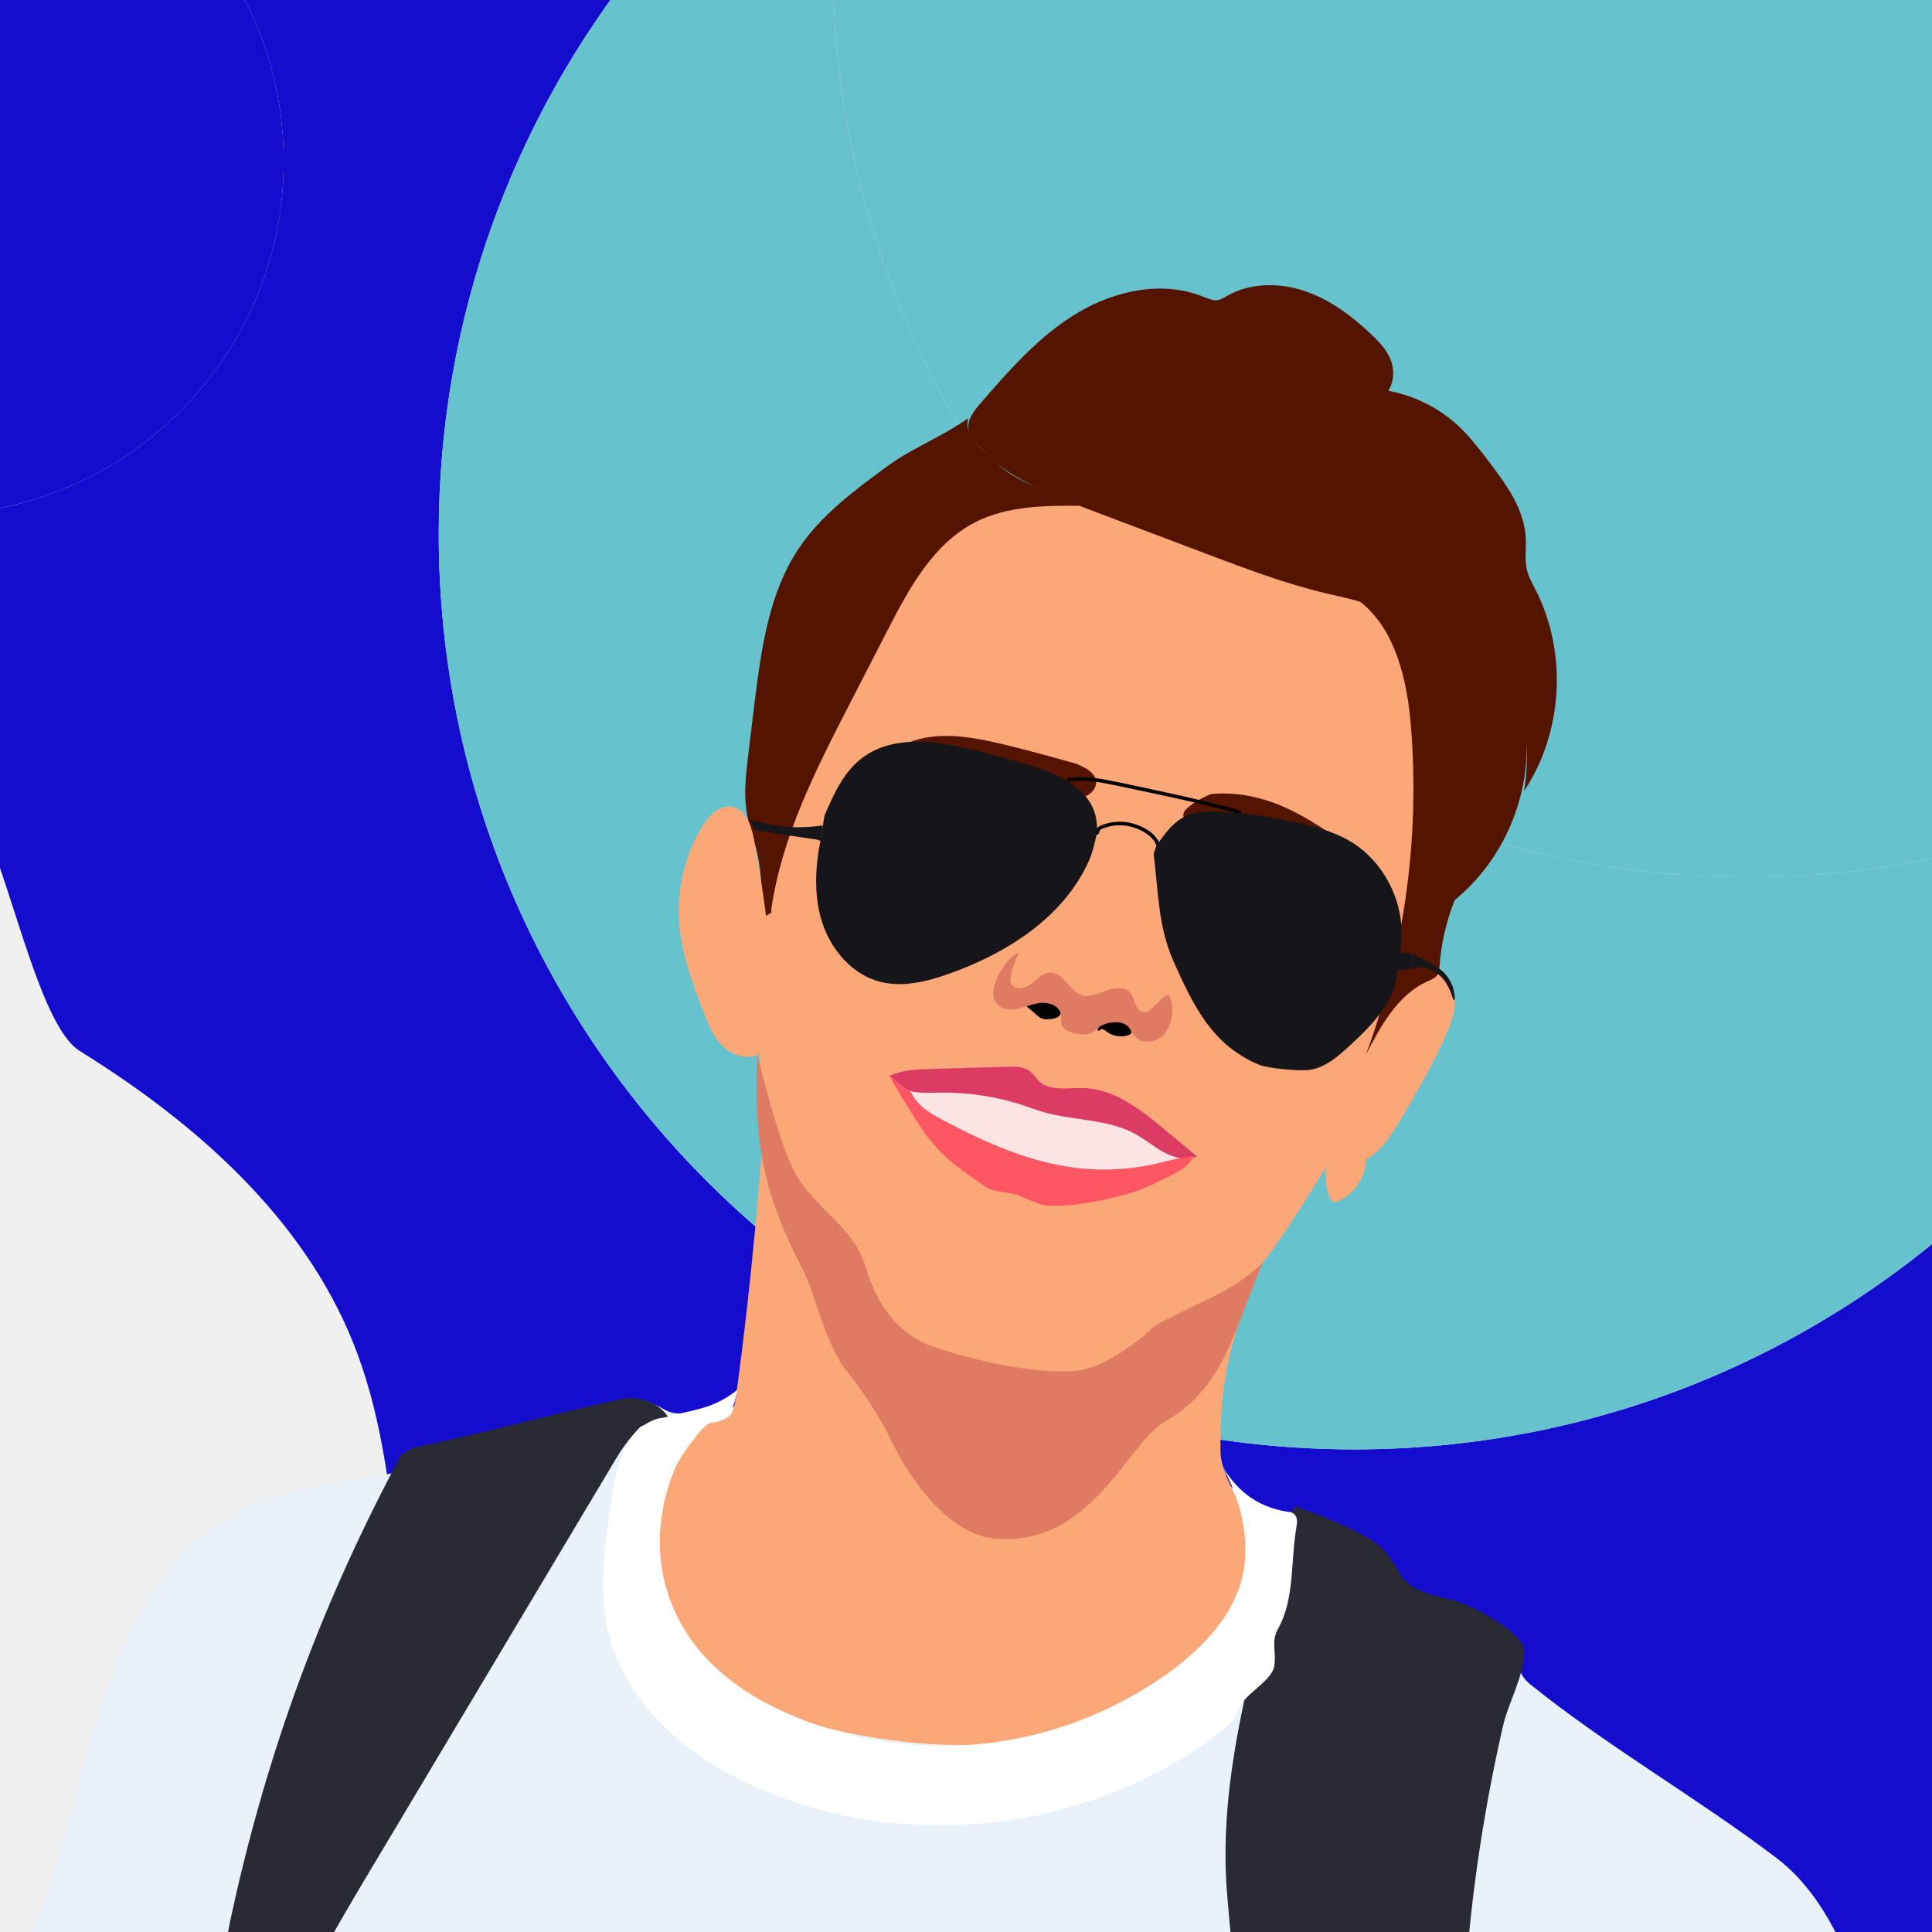
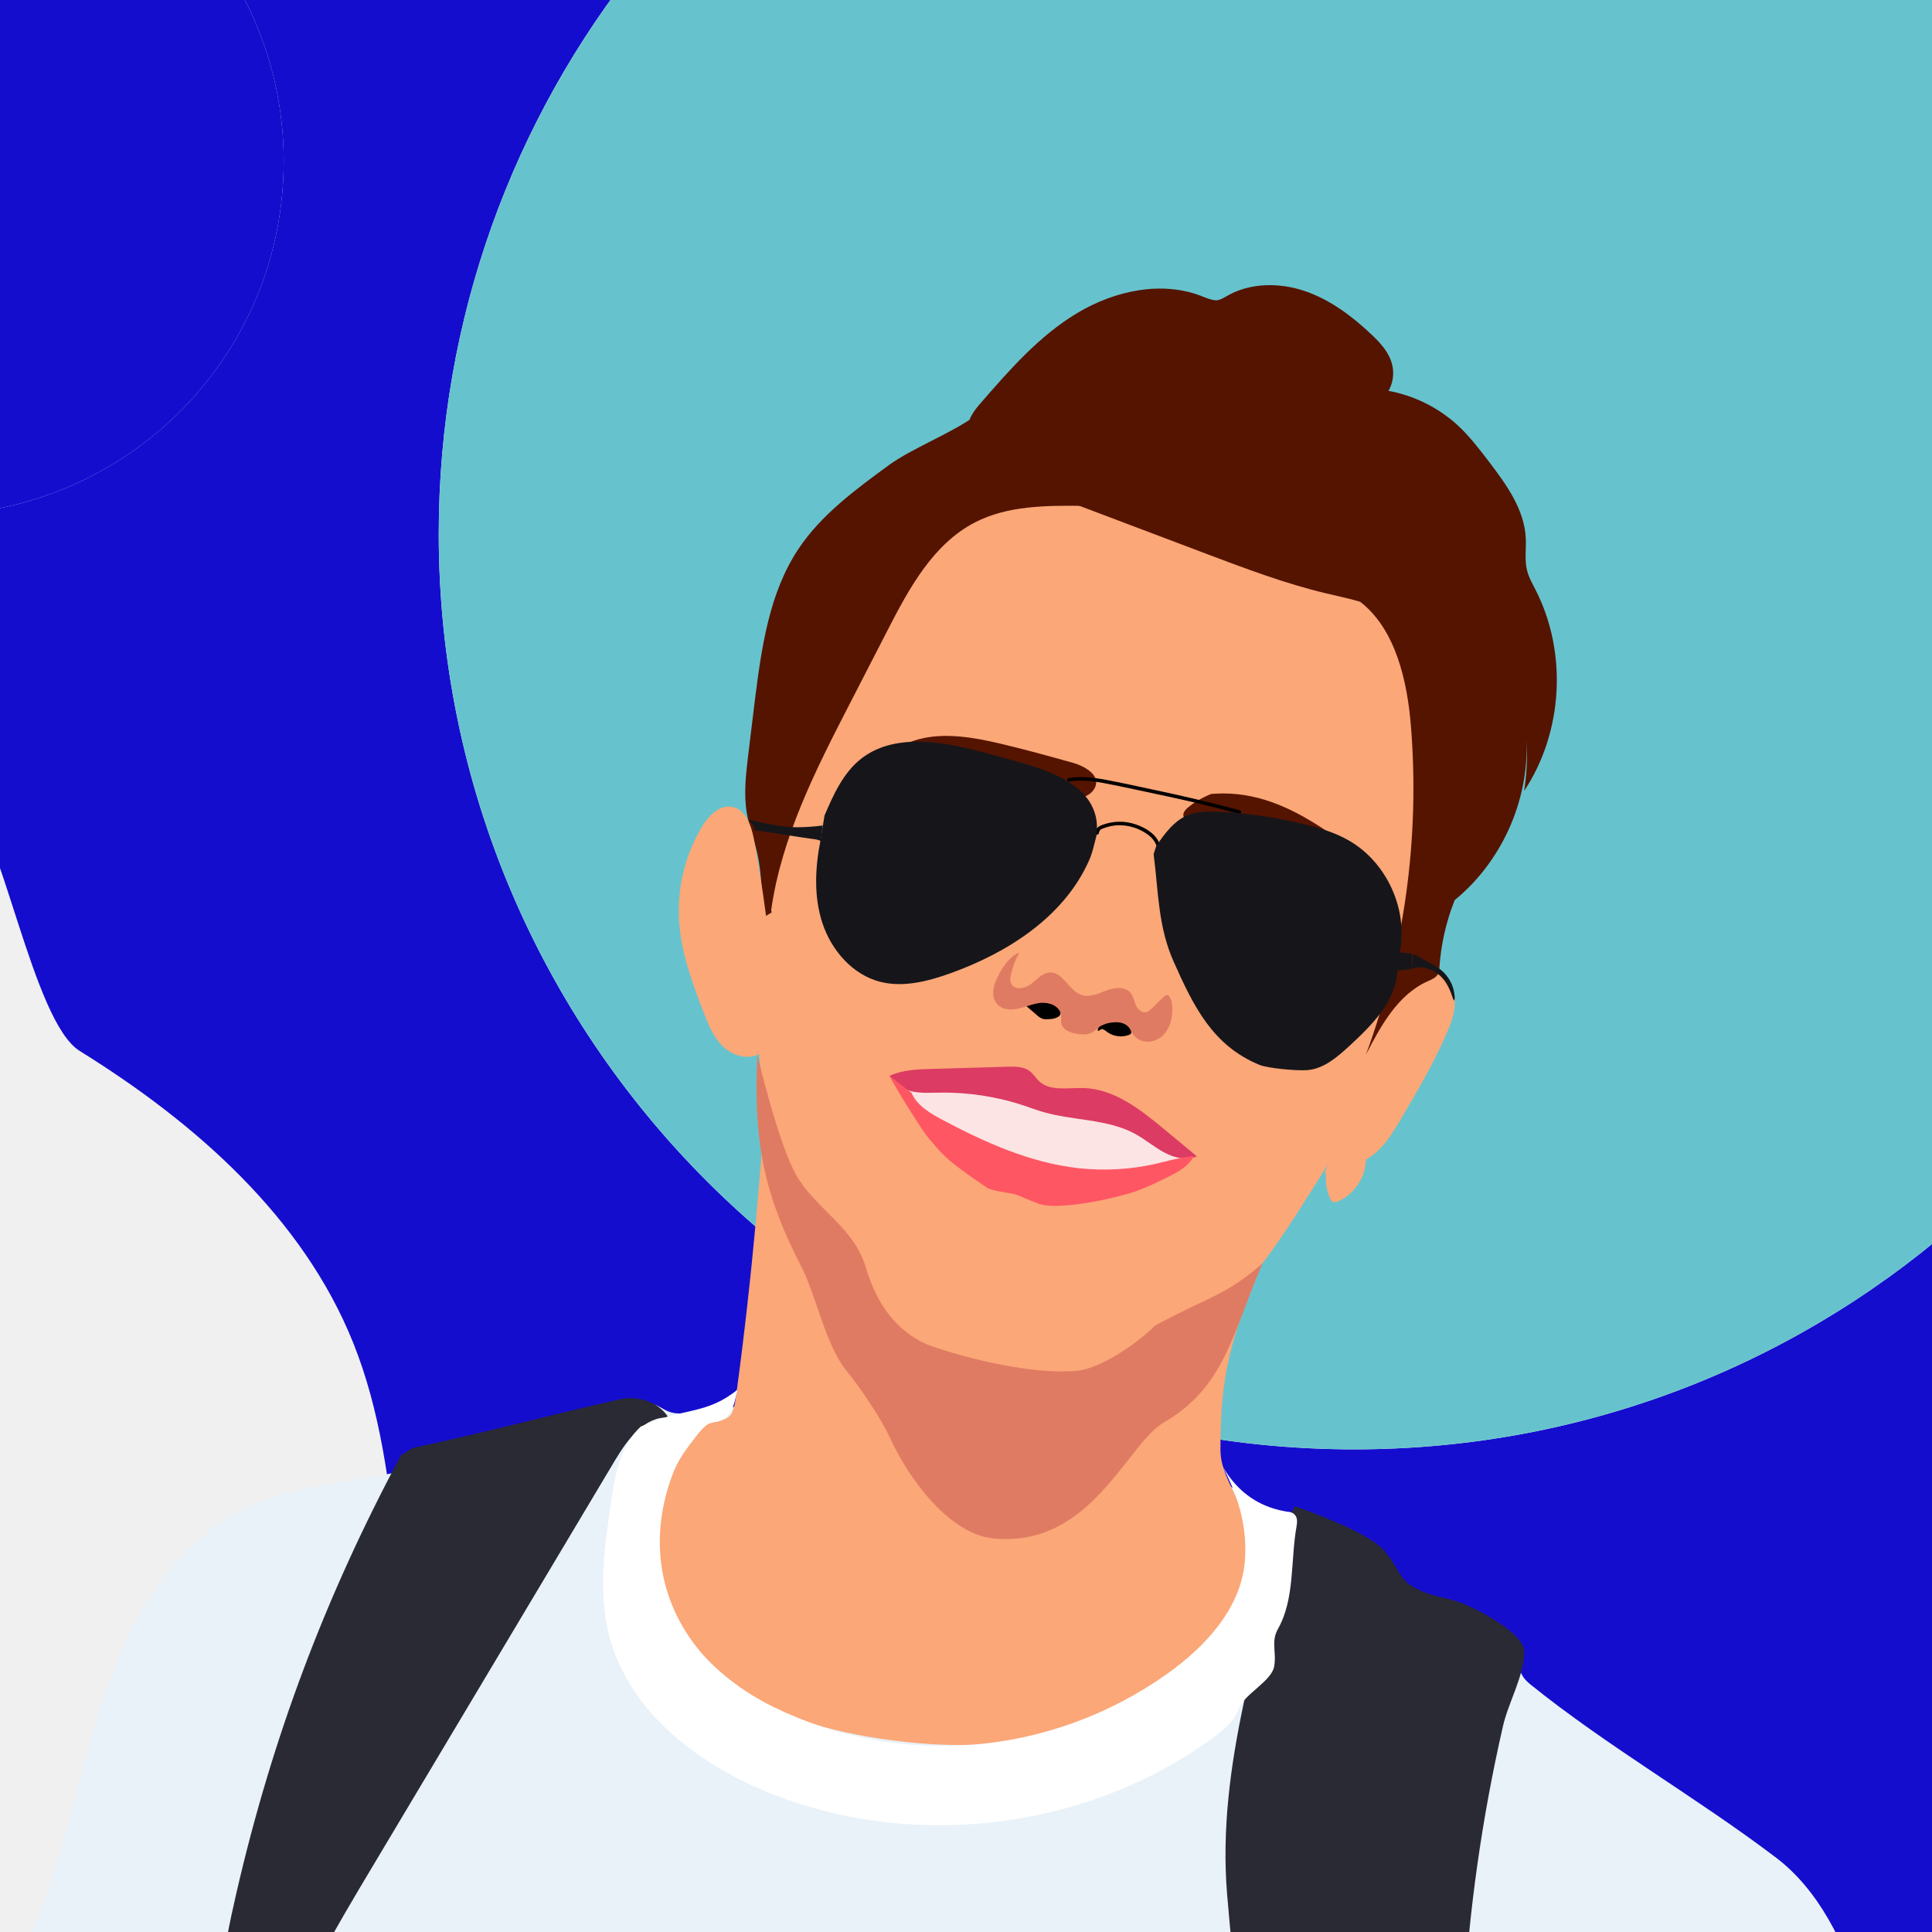
<svg xmlns="http://www.w3.org/2000/svg" width="250" height="250" viewBox="0 0 250 250" fill="none">
  <mask id="mask0_1708_12164" style="mask-type:alpha" maskUnits="userSpaceOnUse" x="0" y="0" width="250" height="250">
    <rect width="250" height="250" fill="#C4C4C4" />
  </mask>
  <g mask="url(#mask0_1708_12164)">
    <path d="M56.773 69.081C56.773 41.065 66.499 15.32 82.757 -4.961H28.731C33.943 2.645 36.725 11.653 36.709 20.873C36.709 44.785 18.377 64.411 -5 66.469V254.919H-4.996V101.911C0.235 106.897 4.171 132.191 10.319 135.999C25.258 145.259 39.216 157.516 45.735 173.837C52.728 191.345 50.359 211.323 56.109 229.278C58.952 238.152 63.737 246.405 67.507 254.922H254.884V156.781C233.847 175.899 205.903 187.547 175.24 187.547C109.812 187.547 56.773 134.508 56.773 69.081Z" fill="#150DCE" />
    <path d="M36.713 20.873C36.728 11.652 33.944 2.644 28.731 -4.961L-4.996 -4.961V66.469C18.381 64.411 36.713 44.785 36.713 20.873Z" fill="#150DCE" />
-     <path d="M226.234 113.506C160.806 113.506 107.765 60.467 107.765 -4.961H82.758C66.499 15.32 56.773 41.065 56.773 69.081C56.773 134.508 109.813 187.547 175.24 187.547C205.904 187.547 233.847 175.897 254.884 156.781V110.017C245.511 112.341 235.89 113.512 226.234 113.506Z" fill="#66C3CD" />
-     <path d="M226.234 113.506C235.89 113.512 245.512 112.34 254.884 110.015V-4.961H107.766C107.766 60.467 160.806 113.506 226.234 113.506Z" fill="#66C3CD" />
+     <path d="M258 -4.961C258 -16.455 164 -4.963 107.765 -4.963H82.758C66.499 15.318 56.773 41.062 56.773 69.079C56.773 134.506 109.813 187.545 175.24 187.545C205.904 187.545 233.847 175.895 254.884 156.779V110.014C254.884 91.5 258 6.533 258 -4.961Z" fill="#66C3CD" />
    <path d="M118.351 70.033C107.553 84.255 100.705 101.081 98.503 118.805C97.126 129.98 97.707 141.645 102.16 151.978C106.614 162.311 114.588 173.229 125.5 176C129.31 176.964 134.067 177.347 138 177.5C141.626 177.638 145.269 175.507 148.773 174.573C157.802 172.154 163.617 163.658 168.621 155.774C173.182 148.595 177.788 141.323 180.328 133.225C181.338 130.026 181.996 126.719 182.547 123.413C184.017 114.619 184.627 105.703 184.368 96.792C184.215 91.204 183.634 85.356 180.496 80.718C176.686 75.054 169.892 72.329 163.495 69.91L156.149 67.139C150.686 65.073 145.116 62.991 139.286 62.669C131.961 62.301 124.77 64.724 119.162 69.451" fill="#FBA777" />
    <path d="M110.21 102.059C113.654 98.967 118.612 98.002 123.218 98.477C127.824 98.952 132.185 100.712 136.455 102.503C137.496 102.932 138.582 103.376 139.684 103.253C140.786 103.131 141.918 102.228 141.842 101.11C141.765 99.993 140.189 99.089 138.888 98.722C135.705 97.834 132.522 96.946 129.309 96.196C126.095 95.446 122.315 94.757 118.933 95.645C115.551 96.533 112.613 98.998 109.904 101.355" fill="#551400" />
    <path d="M156.701 102.746C156.701 102.746 155.094 103.359 153.87 104.369C153.518 104.645 153.151 104.981 153.12 105.425C153.09 105.869 153.656 106.466 154.192 106.742C157.466 108.365 161.338 108.058 164.919 108.763C170.612 109.865 175.708 113.676 178.37 118.82C178.921 116.447 178.08 113.921 176.626 111.962C175.172 110.002 173.167 108.533 171.132 107.186C166.847 104.369 162.394 102.41 157.267 102.7L156.701 102.746Z" fill="#551400" />
    <path d="M117.066 140.332C123.202 139.276 129.461 140.822 135.491 142.338L140.479 143.608C142.377 144.083 144.305 144.573 146.065 145.399C147.123 145.926 148.15 146.514 149.141 147.16L153.732 150.022C153.166 150.834 152.186 151.201 151.253 151.492C148.1 152.426 144.764 152.671 141.474 152.793C137.878 152.916 134.205 152.885 130.823 151.691C127.166 150.39 124.105 147.833 121.152 145.338C119.514 143.96 117.846 142.552 116.668 140.761L117.066 140.332Z" fill="#FCE4E4" />
    <path d="M117.128 140.56C119.588 140.167 122.09 140.111 124.566 140.391C127.06 140.636 129.539 141.142 131.972 141.708C134.405 142.274 136.9 142.933 139.364 143.545C141.827 144.157 144.153 144.678 146.342 145.795C147.428 146.364 148.485 146.988 149.509 147.663L152.8 149.714L153.611 150.219L153.534 149.913C152.83 150.893 151.468 151.214 150.351 151.49C148.973 151.84 147.572 152.091 146.158 152.24C144.75 152.393 143.327 152.485 141.904 152.546C140.481 152.607 139.134 152.638 137.741 152.592C135.002 152.516 132.232 152.118 129.707 151C127.182 149.883 125.208 148.382 123.204 146.744C122.194 145.918 121.184 145.076 120.189 144.219C119.188 143.375 118.266 142.443 117.434 141.432C117.235 141.187 117.052 140.912 116.868 140.652L116.838 140.927L117.235 140.499C117.434 140.284 117.113 139.963 116.914 140.177L116.516 140.606C116.479 140.64 116.455 140.686 116.446 140.736C116.438 140.786 116.447 140.837 116.47 140.881C117.97 143.116 120.143 144.8 122.178 146.499C124.214 148.199 126.356 149.867 128.759 151.046C129.979 151.661 131.269 152.129 132.6 152.439C133.973 152.751 135.371 152.94 136.777 153.005C138.216 153.097 139.654 153.082 141.077 153.036C142.501 152.99 143.985 152.914 145.439 152.776C146.895 152.644 148.342 152.419 149.77 152.102C150.443 151.949 151.116 151.781 151.774 151.566C152.335 151.388 152.862 151.119 153.335 150.77C153.556 150.588 153.752 150.377 153.917 150.143C153.946 150.089 153.955 150.027 153.941 149.967C153.927 149.908 153.891 149.856 153.84 149.821L150.519 147.739C149.448 147.081 148.392 146.392 147.306 145.78C145.133 144.571 142.761 143.943 140.358 143.331C137.956 142.718 135.385 142.06 132.89 141.463C130.396 140.866 127.947 140.33 125.438 140.024C122.928 139.718 120.434 139.641 117.939 139.978C117.633 140.009 117.312 140.055 117.006 140.116C116.7 140.177 116.838 140.606 117.128 140.56Z" fill="white" />
    <path d="M115.322 139.534C115.934 140.514 117.066 141.049 118.183 141.264C119.3 141.478 120.463 141.401 121.611 141.386C125.333 141.328 129.038 141.903 132.568 143.085C133.349 143.346 134.114 143.636 134.894 143.866C138.873 145.045 143.326 144.754 146.953 146.759C148.238 147.479 149.371 148.443 150.656 149.132C151.942 149.821 153.533 150.204 154.88 149.637L150.733 146.193C147.626 143.606 144.183 140.881 140.143 140.789C138.169 140.743 135.904 141.248 134.466 139.917C134.037 139.503 133.731 138.983 133.257 138.615C132.476 138.003 131.375 138.003 130.38 138.034L120.463 138.324C118.642 138.37 116.76 138.447 115.107 139.212L115.322 139.534Z" fill="#DC3B63" />
    <path d="M117.954 141.415C118.673 143.069 120.356 144.064 121.948 144.906C127.503 147.86 133.364 150.478 139.608 151.167C142.859 151.515 146.145 151.339 149.34 150.646C151.039 150.263 152.722 149.743 154.467 149.59C153.824 150.922 152.416 151.657 151.1 152.315C149.784 152.973 148.468 153.616 147.091 154.106C144.321 155.101 136.792 156.708 134.359 155.744C133.976 155.591 132.262 154.917 131.88 154.733C130.915 154.274 128.543 154.244 127.656 153.647C122.116 149.911 121.948 149.33 120.112 147.217C119.469 146.498 116.056 141.109 115.107 139.211L117.954 141.415Z" fill="#FF5663" />
    <path d="M132.324 129.767C133.556 129.586 134.81 129.627 136.028 129.889C136.578 130.012 137.221 130.318 137.252 130.884C137.282 131.451 136.976 131.558 136.655 131.711C136.316 131.83 135.958 131.887 135.599 131.879C135.374 131.909 135.145 131.894 134.926 131.834C134.644 131.732 134.389 131.57 134.176 131.359L132.431 129.859L132.324 129.767Z" fill="black" />
    <path d="M128.988 126.626C128.513 127.652 128.238 128.953 128.957 129.841C129.676 130.729 130.855 130.729 131.895 130.484C132.936 130.239 133.9 129.779 134.956 129.749C136.012 129.718 137.221 130.346 137.312 131.402C137.343 131.693 137.282 131.999 137.312 132.305C137.42 133.331 138.629 133.698 139.654 133.821C141.567 134.035 141.597 133.147 142.546 132.749C143.495 132.351 144.658 132.137 145.515 132.703C146.372 133.27 146.525 133.913 147.168 134.387C148.147 135.107 149.647 134.816 150.504 133.959C151.361 133.101 151.713 131.8 151.697 130.575C151.697 129.963 151.605 129.29 151.208 128.815C150.81 128.34 149.249 130.591 148.422 130.943C147.856 131.172 147.259 130.667 146.999 130.116C146.739 129.565 146.663 128.922 146.28 128.463C145.561 127.606 144.199 127.774 143.158 128.172C142.118 128.57 141.001 129.106 139.945 128.754C138.322 128.218 137.588 125.784 135.874 125.845C134.895 125.861 134.191 126.733 133.426 127.33C132.66 127.927 131.314 128.172 130.855 127.3C130.671 126.932 130.732 126.473 130.824 126.075C131.041 125.093 131.402 124.149 131.895 123.273C131.895 123.273 130.426 123.595 128.988 126.626Z" fill="#E07B63" />
    <path d="M142.056 133.33C142.13 133.567 142.454 133.085 142.668 133.162C142.882 133.249 143.079 133.373 143.25 133.529C143.655 133.825 144.128 134.015 144.625 134.081C145.122 134.148 145.627 134.09 146.096 133.912C146.2 133.878 146.29 133.814 146.356 133.728C146.377 133.674 146.386 133.616 146.383 133.558C146.381 133.5 146.366 133.444 146.341 133.391C146.081 132.657 145.239 132.259 144.459 132.274C143.678 132.289 143.165 132.401 142.461 132.738C142.461 132.738 141.956 133.008 142.056 133.33Z" fill="black" />
-     <path d="M99.79 117.761C101.136 108.27 105.589 99.544 109.981 91.018L114.848 81.557C117.633 76.138 120.739 70.397 126.157 67.596C130.395 65.407 135.4 65.407 140.189 65.453C136.976 64.029 133.471 63.126 130.533 61.182C129.554 60.523 128.559 59.62 127.258 58.365C125.958 57.11 124.856 55.87 125.284 54.109C122.239 56.329 118.061 57.982 115.016 60.187C110.685 63.356 106.247 66.616 103.279 71.086C99.529 76.766 98.55 83.761 97.693 90.497C97.402 92.931 97.096 95.38 96.805 97.814C96.515 100.248 96.224 102.759 96.637 105.208C96.928 106.953 97.586 108.637 97.984 110.382C98.611 113.138 98.596 116.001 98.565 118.848L99.851 118.067" fill="#551400" />
+     <path d="M99.79 117.763C101.136 108.272 105.589 99.546 109.981 91.02L114.848 81.559C117.633 76.14 120.739 70.399 126.157 67.598C130.395 65.409 135.4 65.409 140.189 65.455C136.976 64.031 134.438 62.446 131.5 60.502C130.521 59.844 129.301 59.255 128 58C126.699 56.745 125.728 55.604 126.157 53.844C123.111 56.063 118.061 57.984 115.016 60.189C110.685 63.358 106.247 66.618 103.279 71.088C99.529 76.768 98.55 83.763 97.693 90.499C97.402 92.933 97.096 95.382 96.805 97.817C96.515 100.25 96.224 102.761 96.637 105.21C96.928 106.955 97.586 108.639 97.984 110.385C98.611 113.14 98.596 116.003 98.565 118.85L99.851 118.069" fill="#551400" />
    <path d="M98.565 136.19C97.127 137.231 95 136.726 93.684 135.532C92.368 134.338 91.679 132.638 91.036 130.97C89.567 127.158 88.129 123.239 87.869 119.152C87.615 114.945 88.617 110.757 90.746 107.12C91.618 105.619 93.118 104.043 94.832 104.425C96.545 104.808 97.234 106.89 97.571 108.65C98.458 113.457 99.162 118.31 99.683 123.178C100.142 127.556 100.738 132.378 98.565 136.19Z" fill="#FBA777" />
    <path d="M171.576 152.117C171.513 153.091 171.681 154.066 172.065 154.964C172.157 155.209 172.295 155.469 172.54 155.546C172.76 155.587 172.987 155.549 173.182 155.439C175.264 154.52 176.702 152.316 176.748 150.05C178.829 148.902 180.13 146.759 181.324 144.723C183.435 141.125 185.547 137.528 187.2 133.701C187.827 132.247 188.409 130.67 188.21 129.093C188.011 127.516 186.802 125.94 185.211 125.863C183.619 125.786 182.548 126.935 181.63 128.052C177.819 132.706 175.845 138.538 173.932 144.248L171.453 151.703" fill="#FBA777" />
    <path d="M176.029 77.886C180.62 81.453 182.12 88.204 182.579 94.021C183.731 108.415 181.747 122.887 176.764 136.44C178.692 132.705 180.896 128.694 184.737 126.979C185.242 126.75 185.808 126.535 186.068 126.045C186.328 125.556 186.236 125.403 186.267 125.081C186.474 122.179 187.119 119.325 188.18 116.616C188.777 115.085 189.481 113.585 190.001 112.008C191.164 108.502 191.363 104.767 191.577 101.078C191.761 97.695 191.929 94.22 190.812 91.035C189.557 87.453 186.818 84.637 184.171 81.942C182.105 79.861 179.794 76.6 176.947 77.258C176.672 77.319 176.029 77.886 176.029 77.886Z" fill="#551400" />
    <path d="M137.893 64.781L146.845 68.164L156.195 71.7C161.23 73.599 166.295 75.512 171.544 76.767C174.298 77.426 177.16 77.931 179.593 79.385C181.261 80.395 182.654 81.804 183.863 83.304C189.448 90.239 191.652 99.776 189.678 108.455C189.066 111.15 188.071 113.798 188.117 116.569C194.254 111.624 197.85 103.679 197.528 95.811C197.664 97.994 197.561 100.186 197.222 102.347C202.257 94.77 202.854 84.452 198.707 76.339C198.294 75.512 197.804 74.685 197.59 73.767C197.268 72.435 197.498 71.057 197.437 69.695C197.284 65.914 194.896 62.668 192.616 59.668C191.361 58.03 190.091 56.377 188.576 54.984C186.073 52.717 182.99 51.191 179.67 50.575C180.258 49.545 180.428 48.328 180.144 47.176C179.762 45.6 178.599 44.344 177.42 43.242C174.911 40.87 172.08 38.757 168.82 37.655C165.56 36.553 161.796 36.568 158.797 38.282C158.383 38.512 157.97 38.788 157.511 38.849C157.052 38.91 156.317 38.65 155.751 38.42C150.472 36.246 144.274 37.578 139.377 40.517C134.48 43.457 130.654 47.835 126.905 52.152C126.018 53.162 125.069 54.387 125.329 55.718C125.482 56.53 126.063 57.173 126.645 57.755C128.328 59.392 129.461 61.245 137.893 64.781Z" fill="#551400" />
    <path d="M-1.562 262.598C2.372 255.063 5.565 247.162 7.971 239.008C10.42 230.727 12.057 222.185 15.409 214.24C18.76 206.295 24.147 198.778 31.951 195.089C36.42 192.977 41.393 192.242 46.259 191.415C47.698 191.185 49.167 190.971 50.605 190.665C51.524 190.466 50.743 188.537 56.007 187.496C59.282 186.853 78.947 182.276 82.222 181.664C85.864 180.975 85.359 183.394 89.001 182.812C97.509 181.465 104.197 181.511 112.812 181.388C135.277 181.067 150.442 183.225 166.663 198.488C169.112 200.784 164.276 197.707 168.286 196.099C169.143 195.763 173.687 198.457 178.845 201.702C180.696 202.881 180.344 205.483 182.211 206.693C183.665 207.627 187.368 207.183 188.654 208.009C191.623 209.907 194.01 211.392 195.005 211.775C198.203 213.076 194.943 215.464 197.989 217.929C207.936 225.966 219.673 232.671 229.85 240.402C240.791 248.729 243.454 267.711 245.719 281.275L237.134 361.008C231.08 359.749 224.85 359.588 218.74 360.533C215.128 361.1 211.578 362.034 207.951 362.508C203.498 363.09 198.983 362.922 194.484 362.86C131.88 361.988 68.066 378.903 7.451 363.212C5.416 362.677 -1.333 362.922 -2.297 360.855C-3.261 358.789 -3.934 356.385 -3.904 355.038C-3.443 330.457 0.211 331.919 -3.904 307.681C-5.266 299.644 -6.873 291.623 -7.5 283.479L-1.562 262.598Z" fill="#E9F2F8" />
    <path d="M85.864 204.745C87.088 211.205 92.077 215.889 97.479 219.624C102.881 223.36 112.583 225.059 119.133 225.595C132.4 226.697 143.434 223.115 146.999 220.849C149.31 219.379 156.319 213.18 156.946 212.2C157.574 211.22 159.946 207.837 160.512 206.796C163.312 201.607 161.69 198.147 160.298 194.58C159.349 192.192 157.941 190.217 157.926 187.63C157.895 177.603 159.343 173.338 163 164C160.238 166.551 153.244 168.349 149.5 170.5C145.424 172.841 144.552 175.449 140.5 176C137.975 176.337 130.5 176 126 174.5C116.804 171.435 115 169.5 112.5 165C111.389 163 111.668 159.888 110 157.5C104.981 150.366 102.683 143.113 99.5 135C98.643 150.206 97.331 165.198 95.29 180.313C95.183 181.17 95.061 182.043 94.694 182.839C94.066 184.186 91.541 183.788 90.516 184.859C86.736 188.84 85.435 194.442 85.114 199.77C85.028 201.462 85.283 203.153 85.864 204.745Z" fill="#FBA777" />
    <path d="M97.999 136.5C97.418 148.41 99.146 155.04 103.691 163.903C105.604 167.623 106.859 174.114 109.522 177.359C111.419 179.671 114.067 183.682 115.107 185.947C117.785 191.78 123.019 198.515 128.513 199.066C141.138 200.368 145.805 186.85 150.58 184.08C158.491 179.503 159.5 172.5 163.358 163.49C158.5 167.691 157 167.5 149.5 171.5C147 174 142.368 177.046 139.5 177.359C134.02 177.957 125.346 175.909 120 174C116.125 172.256 113.5 169 112 163.903C110.5 158.807 105.471 156.37 103 152C100.695 147.926 97.999 136.5 97.999 136.5Z" fill="#E07B63" />
    <path d="M53.361 187.371C63.66 185.182 70.684 183.191 80.233 181.064C82.513 180.558 85.298 181.416 86.492 183.436C83.416 183.253 81.212 186.253 79.621 188.901L48.494 241.041C43.245 249.813 37.966 258.676 34.798 268.382C32.059 276.737 30.942 285.539 31.508 294.314C28.677 287.532 28.432 279.986 28.233 272.638C28.096 267.295 27.942 261.922 28.493 256.61C28.907 252.676 29.702 248.803 30.59 244.945C35.257 224.738 42.098 206.598 51.876 188.32L53.361 187.371Z" fill="#292A33" />
    <path d="M150.075 109.268C149.631 107.92 148.193 107.079 146.923 106.665C145.593 106.211 144.148 106.216 142.822 106.681C142.566 106.755 142.323 106.868 142.102 107.017C141.91 107.208 141.781 107.454 141.735 107.721C141.643 108.012 142.087 108.119 142.179 107.844C142.206 107.654 142.291 107.477 142.424 107.339C142.577 107.25 142.742 107.183 142.913 107.14C143.481 106.924 144.081 106.805 144.689 106.788C145.947 106.758 147.185 107.11 148.239 107.798C148.836 108.181 149.402 108.701 149.631 109.39C149.739 109.666 150.182 109.543 150.075 109.268Z" fill="black" />
    <path d="M138.384 101.124C139.823 100.894 141.292 101.047 142.715 101.308C144.138 101.568 145.561 101.874 146.969 102.18C149.831 102.777 152.677 103.39 155.524 104.063C157.131 104.461 158.722 104.859 160.314 105.303C160.372 105.319 160.435 105.312 160.488 105.281C160.541 105.251 160.58 105.201 160.597 105.142C160.613 105.084 160.605 105.021 160.575 104.968C160.545 104.914 160.495 104.875 160.436 104.859C157.59 104.079 154.713 103.39 151.836 102.747L147.505 101.813C146.051 101.507 144.597 101.185 143.128 100.91C141.659 100.634 139.884 100.42 138.262 100.68C137.971 100.726 138.094 101.17 138.384 101.124Z" fill="black" />
    <path d="M149.279 110.524C149.907 115.423 149.846 119.893 151.865 124.424C154.498 130.348 156.961 135.308 162.96 137.788C164.123 138.263 167.872 138.569 169.127 138.477C171.285 138.324 173.045 136.778 174.636 135.323C177.529 132.644 180.65 129.552 180.834 125.603L182.732 125.358V123.414L181.125 123.23C182.242 117.658 179.426 111.519 174.468 108.718C172.723 107.723 170.765 107.141 168.806 106.666C165.129 105.759 161.372 105.216 157.589 105.044C156.288 104.982 154.957 104.982 153.748 105.457C151.942 106.177 150.718 107.86 149.616 109.468L149.279 110.524Z" fill="#16161A" />
    <path d="M188.119 129.507C187.706 128.251 187.216 126.935 186.176 126.124C185.135 125.312 183.88 124.899 182.732 125.358L182.855 123.414L185.135 124.669C185.586 124.902 186.017 125.173 186.42 125.481C186.987 125.931 187.445 126.504 187.76 127.156C188.076 127.808 188.24 128.522 188.242 129.247C188.243 129.267 188.24 129.287 188.232 129.306C188.224 129.325 188.212 129.341 188.196 129.354C188.15 129.369 188.15 129.277 188.18 129.292" fill="#16161A" />
    <path d="M141.888 108.118C141.582 109.251 141.383 110.338 140.893 111.409C137.649 118.665 130.349 123.319 122.866 125.983C119.974 127.008 116.837 127.804 113.868 127.039C110.333 126.121 107.64 123.028 106.461 119.569C105.283 116.109 105.466 112.328 106.17 108.746L106.691 105.531C107.838 102.852 109.078 100.081 111.328 98.26C115.49 94.907 121.565 95.871 126.738 97.219C128.758 97.739 130.778 98.29 132.782 98.887C136.516 99.989 140.771 101.734 141.75 105.5C141.884 106.026 141.951 106.566 141.949 107.108L141.888 108.118Z" fill="#16161A" />
    <path d="M97.233 106.146C99.161 106.59 101.105 107.019 103.079 107.049C104.21 107.042 105.339 106.965 106.461 106.82L106.201 108.81C105.874 108.675 105.528 108.592 105.175 108.565C103.446 108.335 99.345 107.662 97.6 107.417C97.6 107.417 97.708 106.835 96.805 106.039L97.233 106.146Z" fill="#16161A" />
    <path d="M167.581 194.922C167.581 194.922 176.84 198.045 179.074 200.601C181.308 203.158 180.788 204.535 183.91 205.867C186.159 206.832 187.307 206.663 189.556 207.612C192.617 208.898 197.269 211.715 197.238 213.72C197.177 217.027 195.203 220.18 194.469 223.426C189.048 247.13 187.677 271.58 190.413 295.742C190.964 300.549 191.668 305.417 190.964 310.193C190.26 314.969 188.194 319.577 188.516 324.399L180.267 321.368C179.074 320.924 177.88 320.48 176.87 319.715C174.957 318.245 174.054 315.842 173.32 313.545C169.907 302.891 166.678 296.094 164.873 285.042C163.572 276.974 161.231 269.381 160.374 261.268C159.914 257.043 159.119 249.281 158.782 245.056C157.42 228.523 163.189 212.067 166.939 195.917L167.581 194.922Z" fill="#292A33" />
    <path d="M82.911 184.597C80.248 187.061 79.575 190.919 79.055 194.501C78.213 200.165 77.387 205.998 78.794 211.539C81.212 221.153 89.904 228.011 99.056 231.792C117.741 239.538 140.358 236.89 156.748 225.026C158.232 223.954 159.747 222.714 160.36 221C160.972 219.285 164.537 217.525 164.874 215.657C165.211 213.79 164.43 212.458 165.364 210.789C167.567 206.886 166.986 201.972 167.766 197.548C167.858 197.027 167.919 196.415 167.552 196.017C167.185 195.619 166.817 195.649 166.419 195.588C162.533 194.93 159.763 192.71 157.911 189.235C160.145 193.292 161.461 197.425 161.079 202.048C160.574 208.11 155.998 213.055 151.055 216.576C136.074 227.23 116.516 228.945 100.02 220.847C97.036 219.377 93.791 217.173 91.527 214.754C85.176 207.942 83.768 199.017 87.196 190.368C87.747 188.99 88.65 187.704 89.552 186.541C90.455 185.378 91.358 184.092 92.322 184.03C94.618 183.893 95.077 181.596 95.414 179.836C91.511 183.02 88.328 182.239 83.737 184.26L82.911 184.597Z" fill="white" />
  </g>
</svg>
